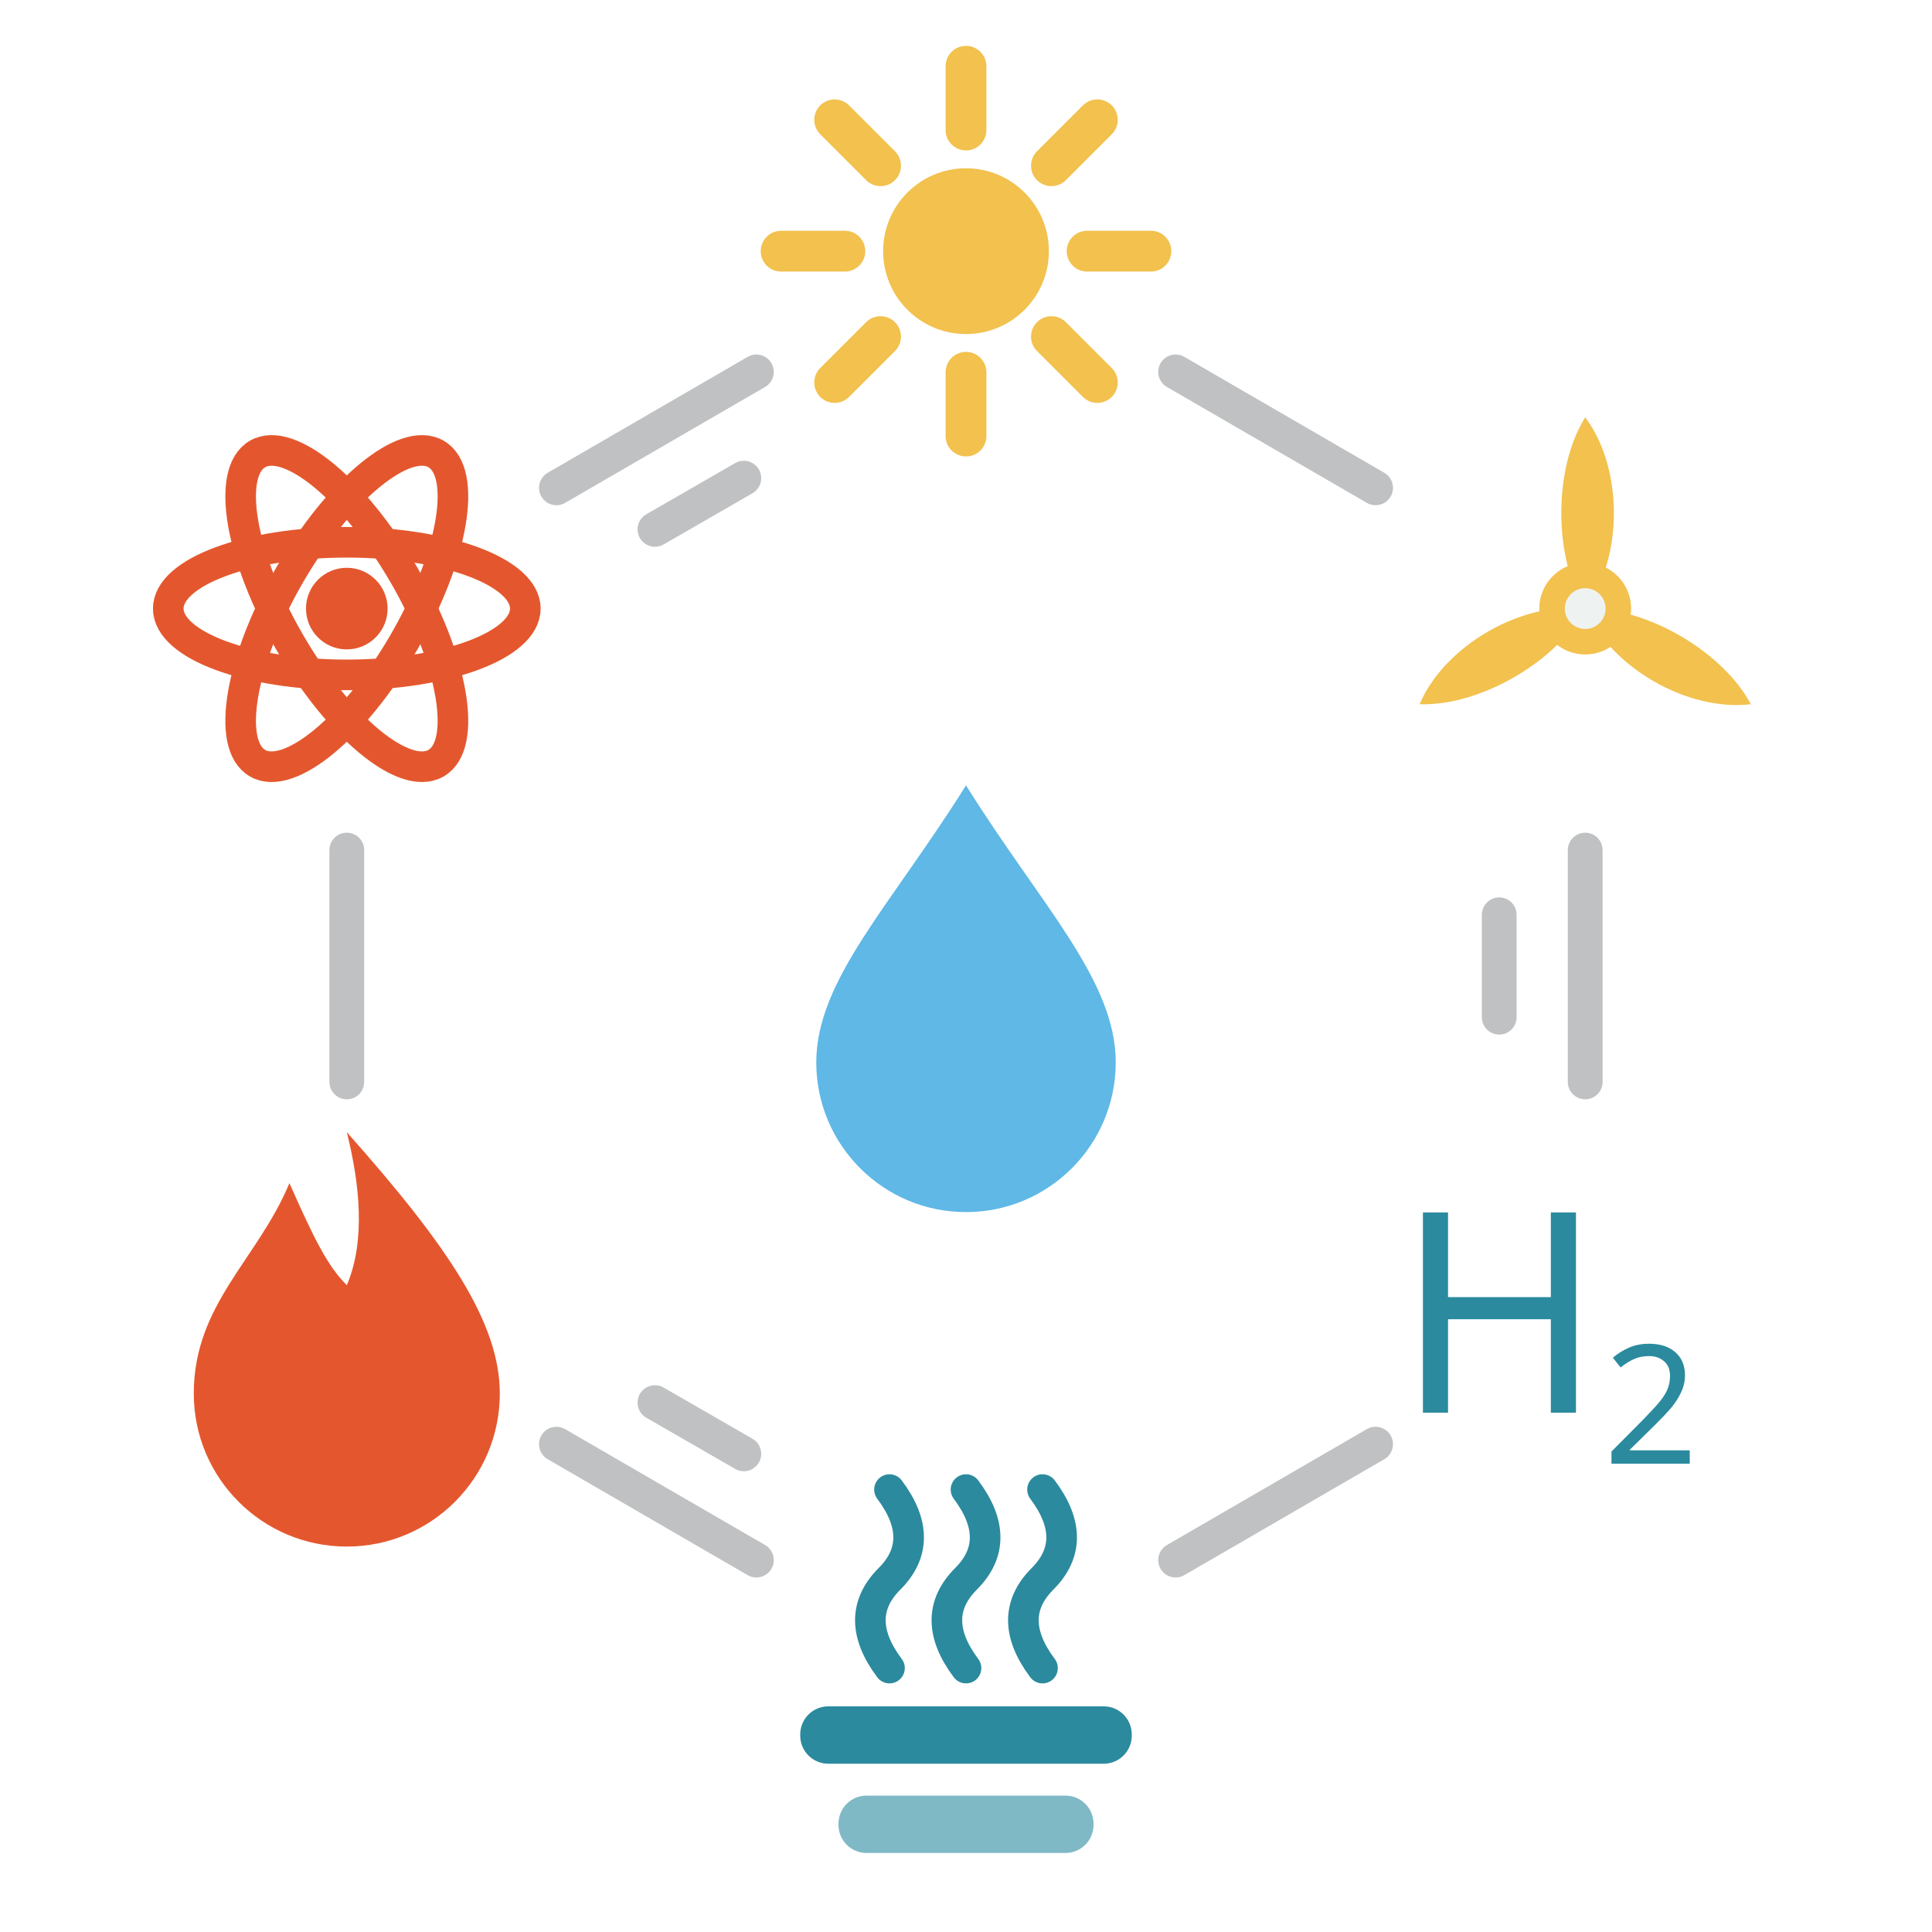
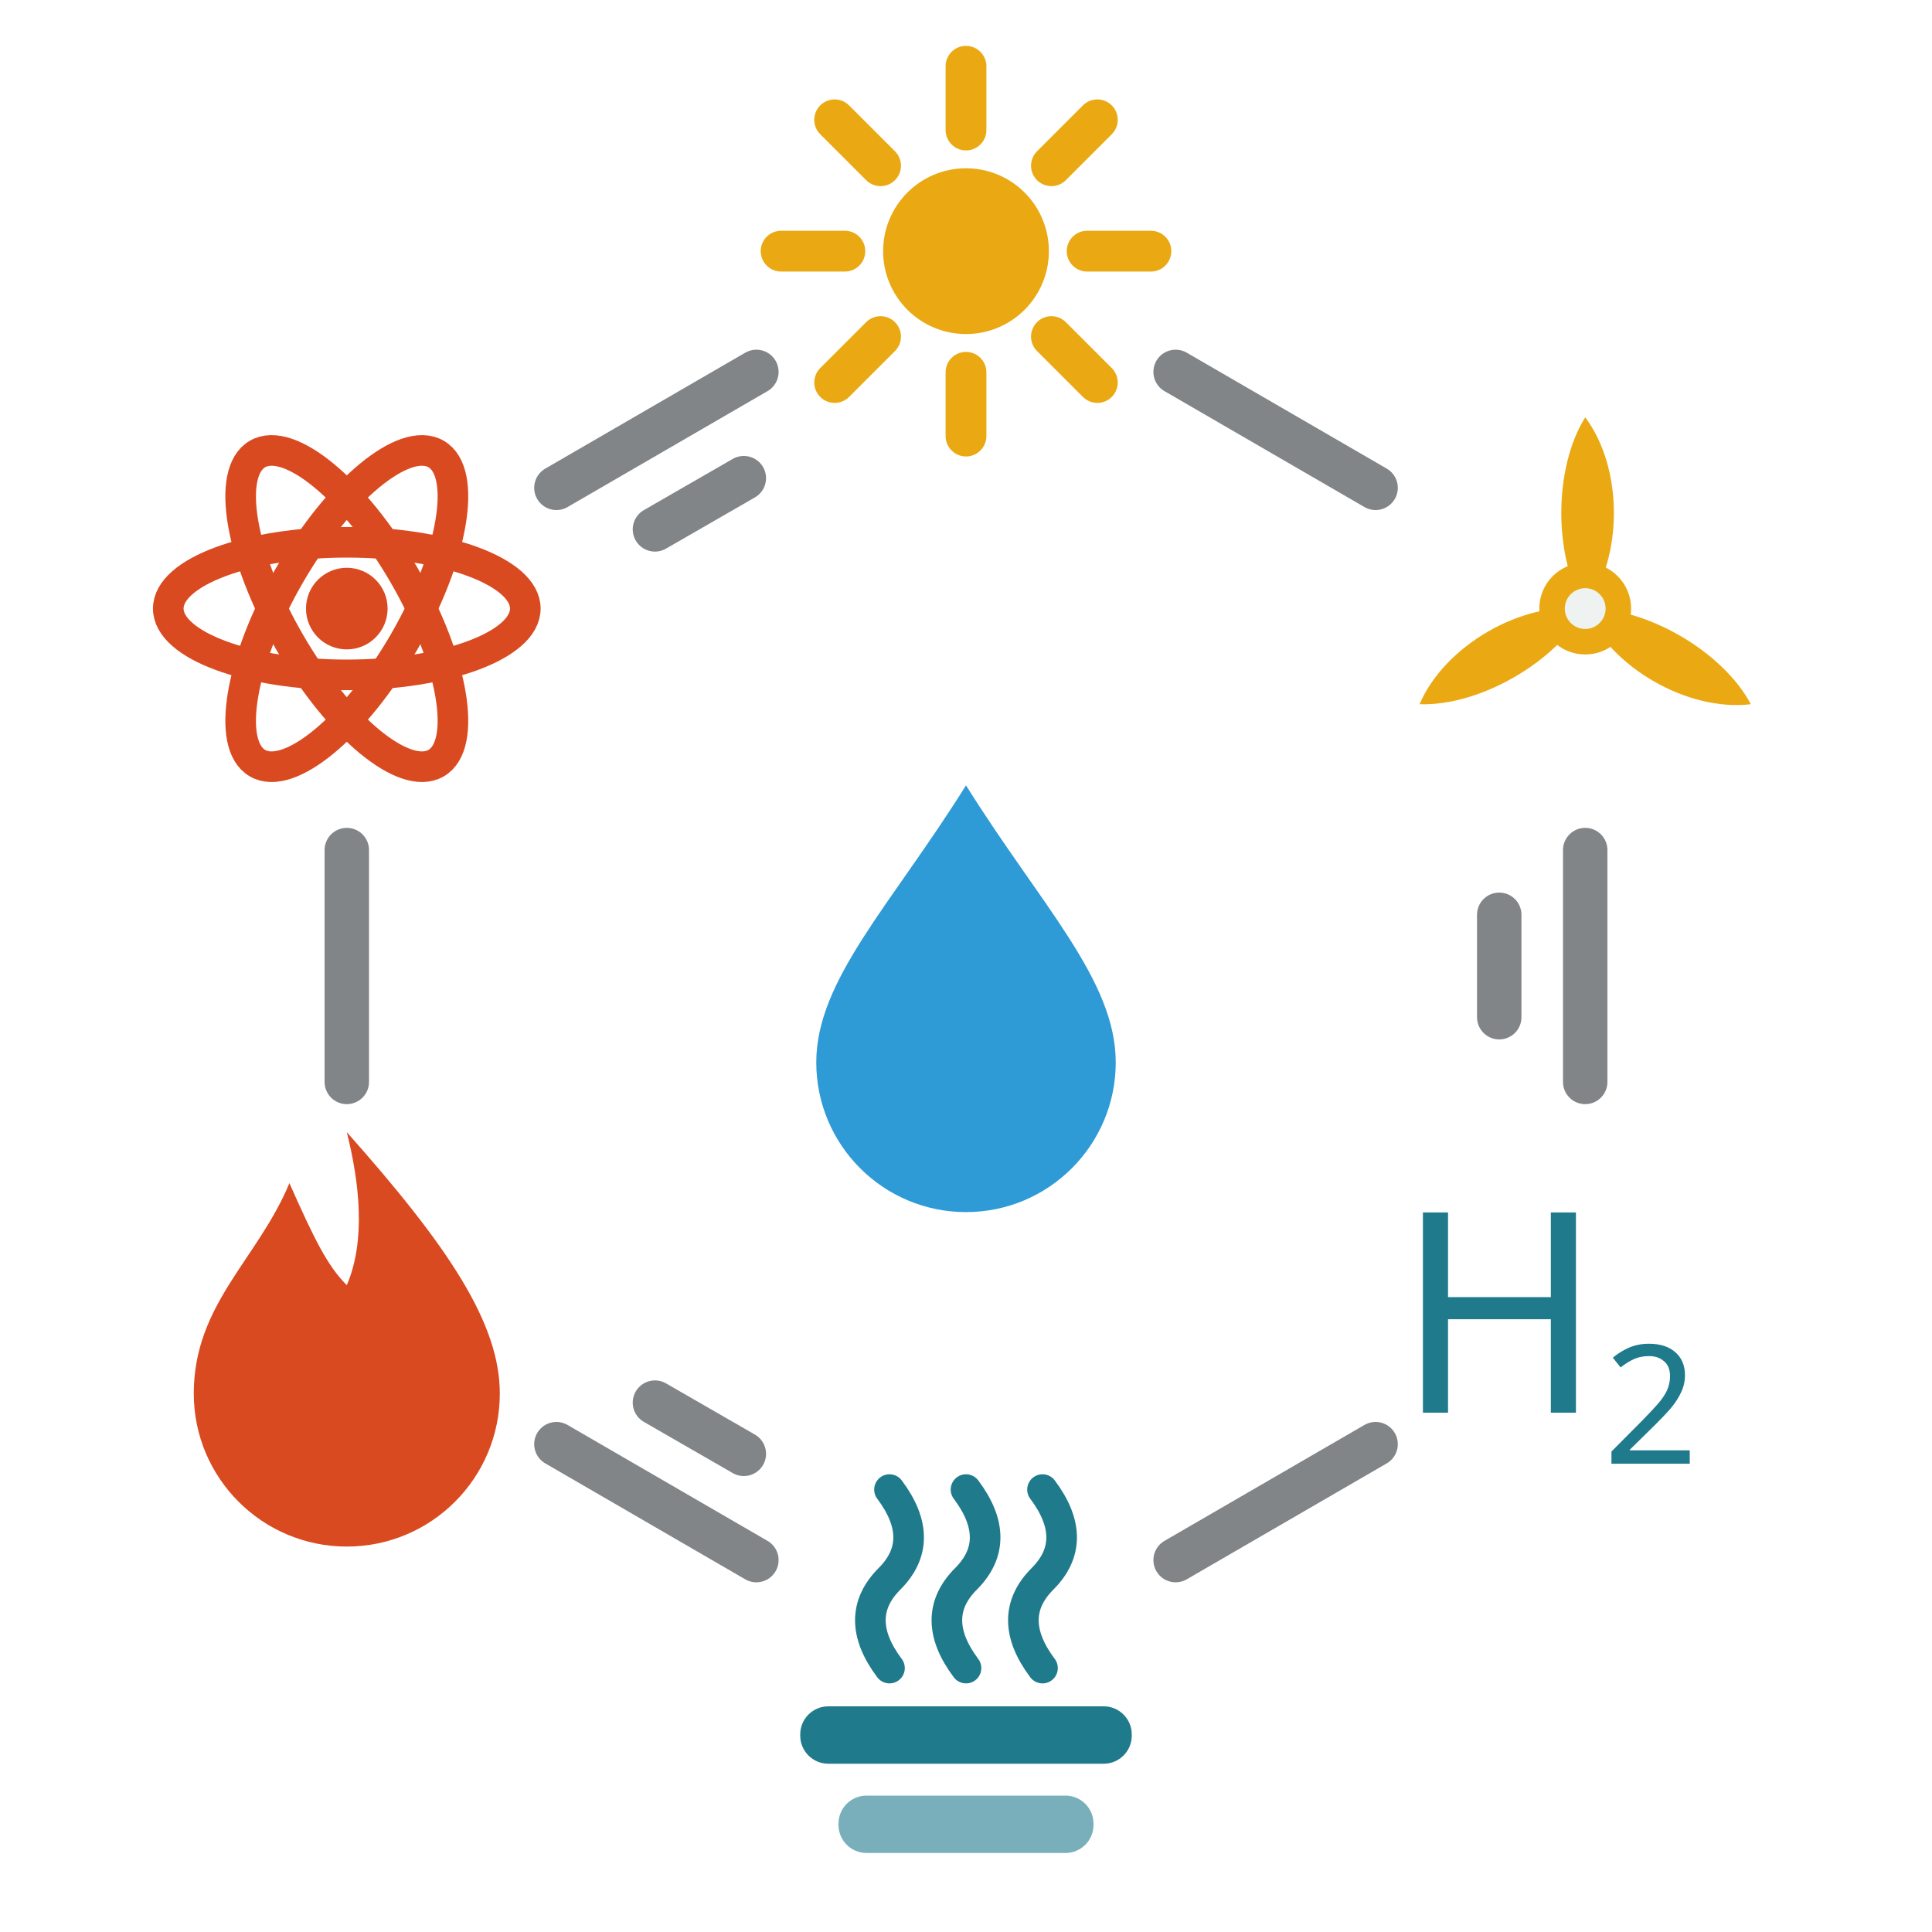
<svg xmlns="http://www.w3.org/2000/svg" viewBox="0 0 200 200">
-   <line x1="78.3" y1="38.5" x2="57.6" y2="50.5" stroke="#1A2226" stroke-opacity="0.28" stroke-width="3.6" stroke-linecap="round" />
-   <line x1="77.0" y1="49.5" x2="67.8" y2="54.8" stroke="#1A2226" stroke-opacity="0.28" stroke-width="3.6" stroke-linecap="round" />
-   <line x1="35.9" y1="88.0" x2="35.9" y2="112.0" stroke="#1A2226" stroke-opacity="0.28" stroke-width="3.6" stroke-linecap="round" />
-   <line x1="57.6" y1="149.5" x2="78.3" y2="161.5" stroke="#1A2226" stroke-opacity="0.28" stroke-width="3.6" stroke-linecap="round" />
-   <line x1="67.8" y1="145.2" x2="77.0" y2="150.5" stroke="#1A2226" stroke-opacity="0.28" stroke-width="3.6" stroke-linecap="round" />
-   <line x1="121.7" y1="161.5" x2="142.4" y2="149.5" stroke="#1A2226" stroke-opacity="0.28" stroke-width="3.6" stroke-linecap="round" />
-   <line x1="164.1" y1="112.0" x2="164.1" y2="88.0" stroke="#1A2226" stroke-opacity="0.28" stroke-width="3.6" stroke-linecap="round" />
-   <line x1="155.2" y1="105.3" x2="155.2" y2="94.7" stroke="#1A2226" stroke-opacity="0.28" stroke-width="3.6" stroke-linecap="round" />
-   <line x1="142.4" y1="50.5" x2="121.7" y2="38.5" stroke="#1A2226" stroke-opacity="0.28" stroke-width="3.6" stroke-linecap="round" />
+   <line x1="78.3" y1="38.5" x2="57.6" y2="50.5" stroke="#1A2226" stroke-opacity="0.55" stroke-width="4.6" stroke-linecap="round" />
+   <line x1="77.0" y1="49.5" x2="67.8" y2="54.8" stroke="#1A2226" stroke-opacity="0.55" stroke-width="4.6" stroke-linecap="round" />
+   <line x1="35.9" y1="88.0" x2="35.9" y2="112.0" stroke="#1A2226" stroke-opacity="0.55" stroke-width="4.6" stroke-linecap="round" />
+   <line x1="57.6" y1="149.5" x2="78.3" y2="161.5" stroke="#1A2226" stroke-opacity="0.55" stroke-width="4.6" stroke-linecap="round" />
+   <line x1="67.8" y1="145.2" x2="77.0" y2="150.5" stroke="#1A2226" stroke-opacity="0.55" stroke-width="4.6" stroke-linecap="round" />
+   <line x1="121.7" y1="161.5" x2="142.4" y2="149.5" stroke="#1A2226" stroke-opacity="0.55" stroke-width="4.6" stroke-linecap="round" />
+   <line x1="164.1" y1="112.0" x2="164.1" y2="88.0" stroke="#1A2226" stroke-opacity="0.55" stroke-width="4.6" stroke-linecap="round" />
+   <line x1="155.2" y1="105.3" x2="155.2" y2="94.7" stroke="#1A2226" stroke-opacity="0.55" stroke-width="4.6" stroke-linecap="round" />
+   <line x1="142.4" y1="50.5" x2="121.7" y2="38.5" stroke="#1A2226" stroke-opacity="0.55" stroke-width="4.6" stroke-linecap="round" />
  <g transform="translate(100.0 26.0) scale(1.32)">
-     <circle r="6.5" fill="#F2C14E" />
-     <line x1="9.5" y1="0.0" x2="14.5" y2="0.0" stroke="#F2C14E" stroke-width="3.2" stroke-linecap="round" />
-     <line x1="6.7" y1="6.7" x2="10.3" y2="10.3" stroke="#F2C14E" stroke-width="3.2" stroke-linecap="round" />
-     <line x1="0.0" y1="9.5" x2="0.0" y2="14.5" stroke="#F2C14E" stroke-width="3.2" stroke-linecap="round" />
-     <line x1="-6.7" y1="6.7" x2="-10.3" y2="10.3" stroke="#F2C14E" stroke-width="3.2" stroke-linecap="round" />
-     <line x1="-9.5" y1="0.0" x2="-14.5" y2="0.0" stroke="#F2C14E" stroke-width="3.2" stroke-linecap="round" />
-     <line x1="-6.7" y1="-6.7" x2="-10.3" y2="-10.3" stroke="#F2C14E" stroke-width="3.2" stroke-linecap="round" />
-     <line x1="-0.0" y1="-9.5" x2="-0.0" y2="-14.5" stroke="#F2C14E" stroke-width="3.2" stroke-linecap="round" />
-     <line x1="6.7" y1="-6.7" x2="10.3" y2="-10.3" stroke="#F2C14E" stroke-width="3.2" stroke-linecap="round" />
+     <circle r="6.5" fill="#EAA912" />
+     <line x1="9.5" y1="0.0" x2="14.5" y2="0.0" stroke="#EAA912" stroke-width="3.2" stroke-linecap="round" />
+     <line x1="6.7" y1="6.7" x2="10.3" y2="10.3" stroke="#EAA912" stroke-width="3.2" stroke-linecap="round" />
+     <line x1="0.0" y1="9.5" x2="0.0" y2="14.5" stroke="#EAA912" stroke-width="3.2" stroke-linecap="round" />
+     <line x1="-6.7" y1="6.7" x2="-10.3" y2="10.3" stroke="#EAA912" stroke-width="3.2" stroke-linecap="round" />
+     <line x1="-9.5" y1="0.0" x2="-14.5" y2="0.0" stroke="#EAA912" stroke-width="3.2" stroke-linecap="round" />
+     <line x1="-6.7" y1="-6.7" x2="-10.3" y2="-10.3" stroke="#EAA912" stroke-width="3.2" stroke-linecap="round" />
+     <line x1="-0.0" y1="-9.5" x2="-0.0" y2="-14.5" stroke="#EAA912" stroke-width="3.2" stroke-linecap="round" />
+     <line x1="6.7" y1="-6.7" x2="10.3" y2="-10.3" stroke="#EAA912" stroke-width="3.2" stroke-linecap="round" />
  </g>
  <g transform="translate(164.1 63.0) scale(1.32)">
-     <path d="M0 0 C3 -4 3 -11 0 -15 C-2.5 -11 -2.5 -4 0 0 Z" fill="#F2C14E" transform="rotate(0)" />
-     <path d="M0 0 C3 -4 3 -11 0 -15 C-2.5 -11 -2.5 -4 0 0 Z" fill="#F2C14E" transform="rotate(120)" />
-     <path d="M0 0 C3 -4 3 -11 0 -15 C-2.5 -11 -2.5 -4 0 0 Z" fill="#F2C14E" transform="rotate(240)" />
-     <circle r="2.6" fill="#EEF2F1" stroke="#F2C14E" stroke-width="2" />
+     <path d="M0 0 C3 -4 3 -11 0 -15 C-2.5 -11 -2.5 -4 0 0 Z" fill="#EAA912" transform="rotate(0)" />
+     <path d="M0 0 C3 -4 3 -11 0 -15 C-2.5 -11 -2.5 -4 0 0 Z" fill="#EAA912" transform="rotate(120)" />
+     <path d="M0 0 C3 -4 3 -11 0 -15 C-2.5 -11 -2.5 -4 0 0 Z" fill="#EAA912" transform="rotate(240)" />
+     <circle r="2.6" fill="#EEF2F1" stroke="#EAA912" stroke-width="2" />
  </g>
  <g transform="translate(164.1 137.0) scale(1.32)">
-     <text x="-3" y="7" text-anchor="middle" font-family="IBM Plex Sans SemiBold" font-size="22" fill="#2B8A9E">H<tspan font-size="13" dy="4">2</tspan>
+     <text x="-3" y="7" text-anchor="middle" font-family="IBM Plex Sans SemiBold" font-size="22" fill="#1F7A8C">H<tspan font-size="13" dy="4">2</tspan>
    </text>
  </g>
  <g transform="translate(100.0 174.0) scale(1.32)">
-     <rect x="-13" y="2" width="26" height="4.5" rx="2.2" fill="#2B8A9E" />
-     <rect x="-10" y="9" width="20" height="4.5" rx="2.2" fill="#2B8A9E" fill-opacity=".6" />
-     <path d="M-6 -1 q-3 -4 0 -7 q3 -3 0 -7 M0 -1 q-3 -4 0 -7 q3 -3 0 -7 M6 -1 q-3 -4 0 -7 q3 -3 0 -7" fill="none" stroke="#2B8A9E" stroke-width="2.4" stroke-linecap="round" />
+     <rect x="-13" y="2" width="26" height="4.5" rx="2.2" fill="#1F7A8C" />
+     <rect x="-10" y="9" width="20" height="4.5" rx="2.2" fill="#1F7A8C" fill-opacity=".6" />
+     <path d="M-6 -1 q-3 -4 0 -7 q3 -3 0 -7 M0 -1 q-3 -4 0 -7 q3 -3 0 -7 M6 -1 q-3 -4 0 -7 q3 -3 0 -7" fill="none" stroke="#1F7A8C" stroke-width="2.4" stroke-linecap="round" />
  </g>
  <g transform="translate(35.9 137.0) scale(1.32)">
-     <path d="M0 -15 C8 -6 12 0 12 5.5 A12 12 0 0 1 -12 5.5 C-12 -1.5 -7 -5 -4.5 -11 C-2.5 -6.5 -1.5 -4.5 0 -3 C1.5 -6.5 1 -11 0 -15 Z" fill="#E4572E" />
+     <path d="M0 -15 C8 -6 12 0 12 5.5 A12 12 0 0 1 -12 5.5 C-12 -1.5 -7 -5 -4.5 -11 C-2.5 -6.5 -1.5 -4.5 0 -3 C1.5 -6.5 1 -11 0 -15 Z" fill="#DA4A20" />
  </g>
  <g transform="translate(35.9 63.0) scale(1.32)">
-     <ellipse rx="14" ry="5.2" fill="none" stroke="#E4572E" stroke-width="2.4" transform="rotate(0)" />
-     <ellipse rx="14" ry="5.2" fill="none" stroke="#E4572E" stroke-width="2.4" transform="rotate(60)" />
-     <ellipse rx="14" ry="5.2" fill="none" stroke="#E4572E" stroke-width="2.4" transform="rotate(120)" />
-     <circle r="3.2" fill="#E4572E" />
+     <ellipse rx="14" ry="5.2" fill="none" stroke="#DA4A20" stroke-width="2.4" transform="rotate(0)" />
+     <ellipse rx="14" ry="5.2" fill="none" stroke="#DA4A20" stroke-width="2.4" transform="rotate(60)" />
+     <ellipse rx="14" ry="5.2" fill="none" stroke="#DA4A20" stroke-width="2.4" transform="rotate(120)" />
+     <circle r="3.2" fill="#DA4A20" />
  </g>
-   <path transform="translate(100 103) scale(1.55)" d="M0 -14 C5 -6 10 -1 10 4.5 A10 10 0 0 1 -10 4.5 C-10 -1 -5 -6 0 -14 Z" fill="#5FB8E6" />
+   <path transform="translate(100 103) scale(1.55)" d="M0 -14 C5 -6 10 -1 10 4.5 A10 10 0 0 1 -10 4.5 C-10 -1 -5 -6 0 -14 Z" fill="#2E9AD6" />
</svg>
